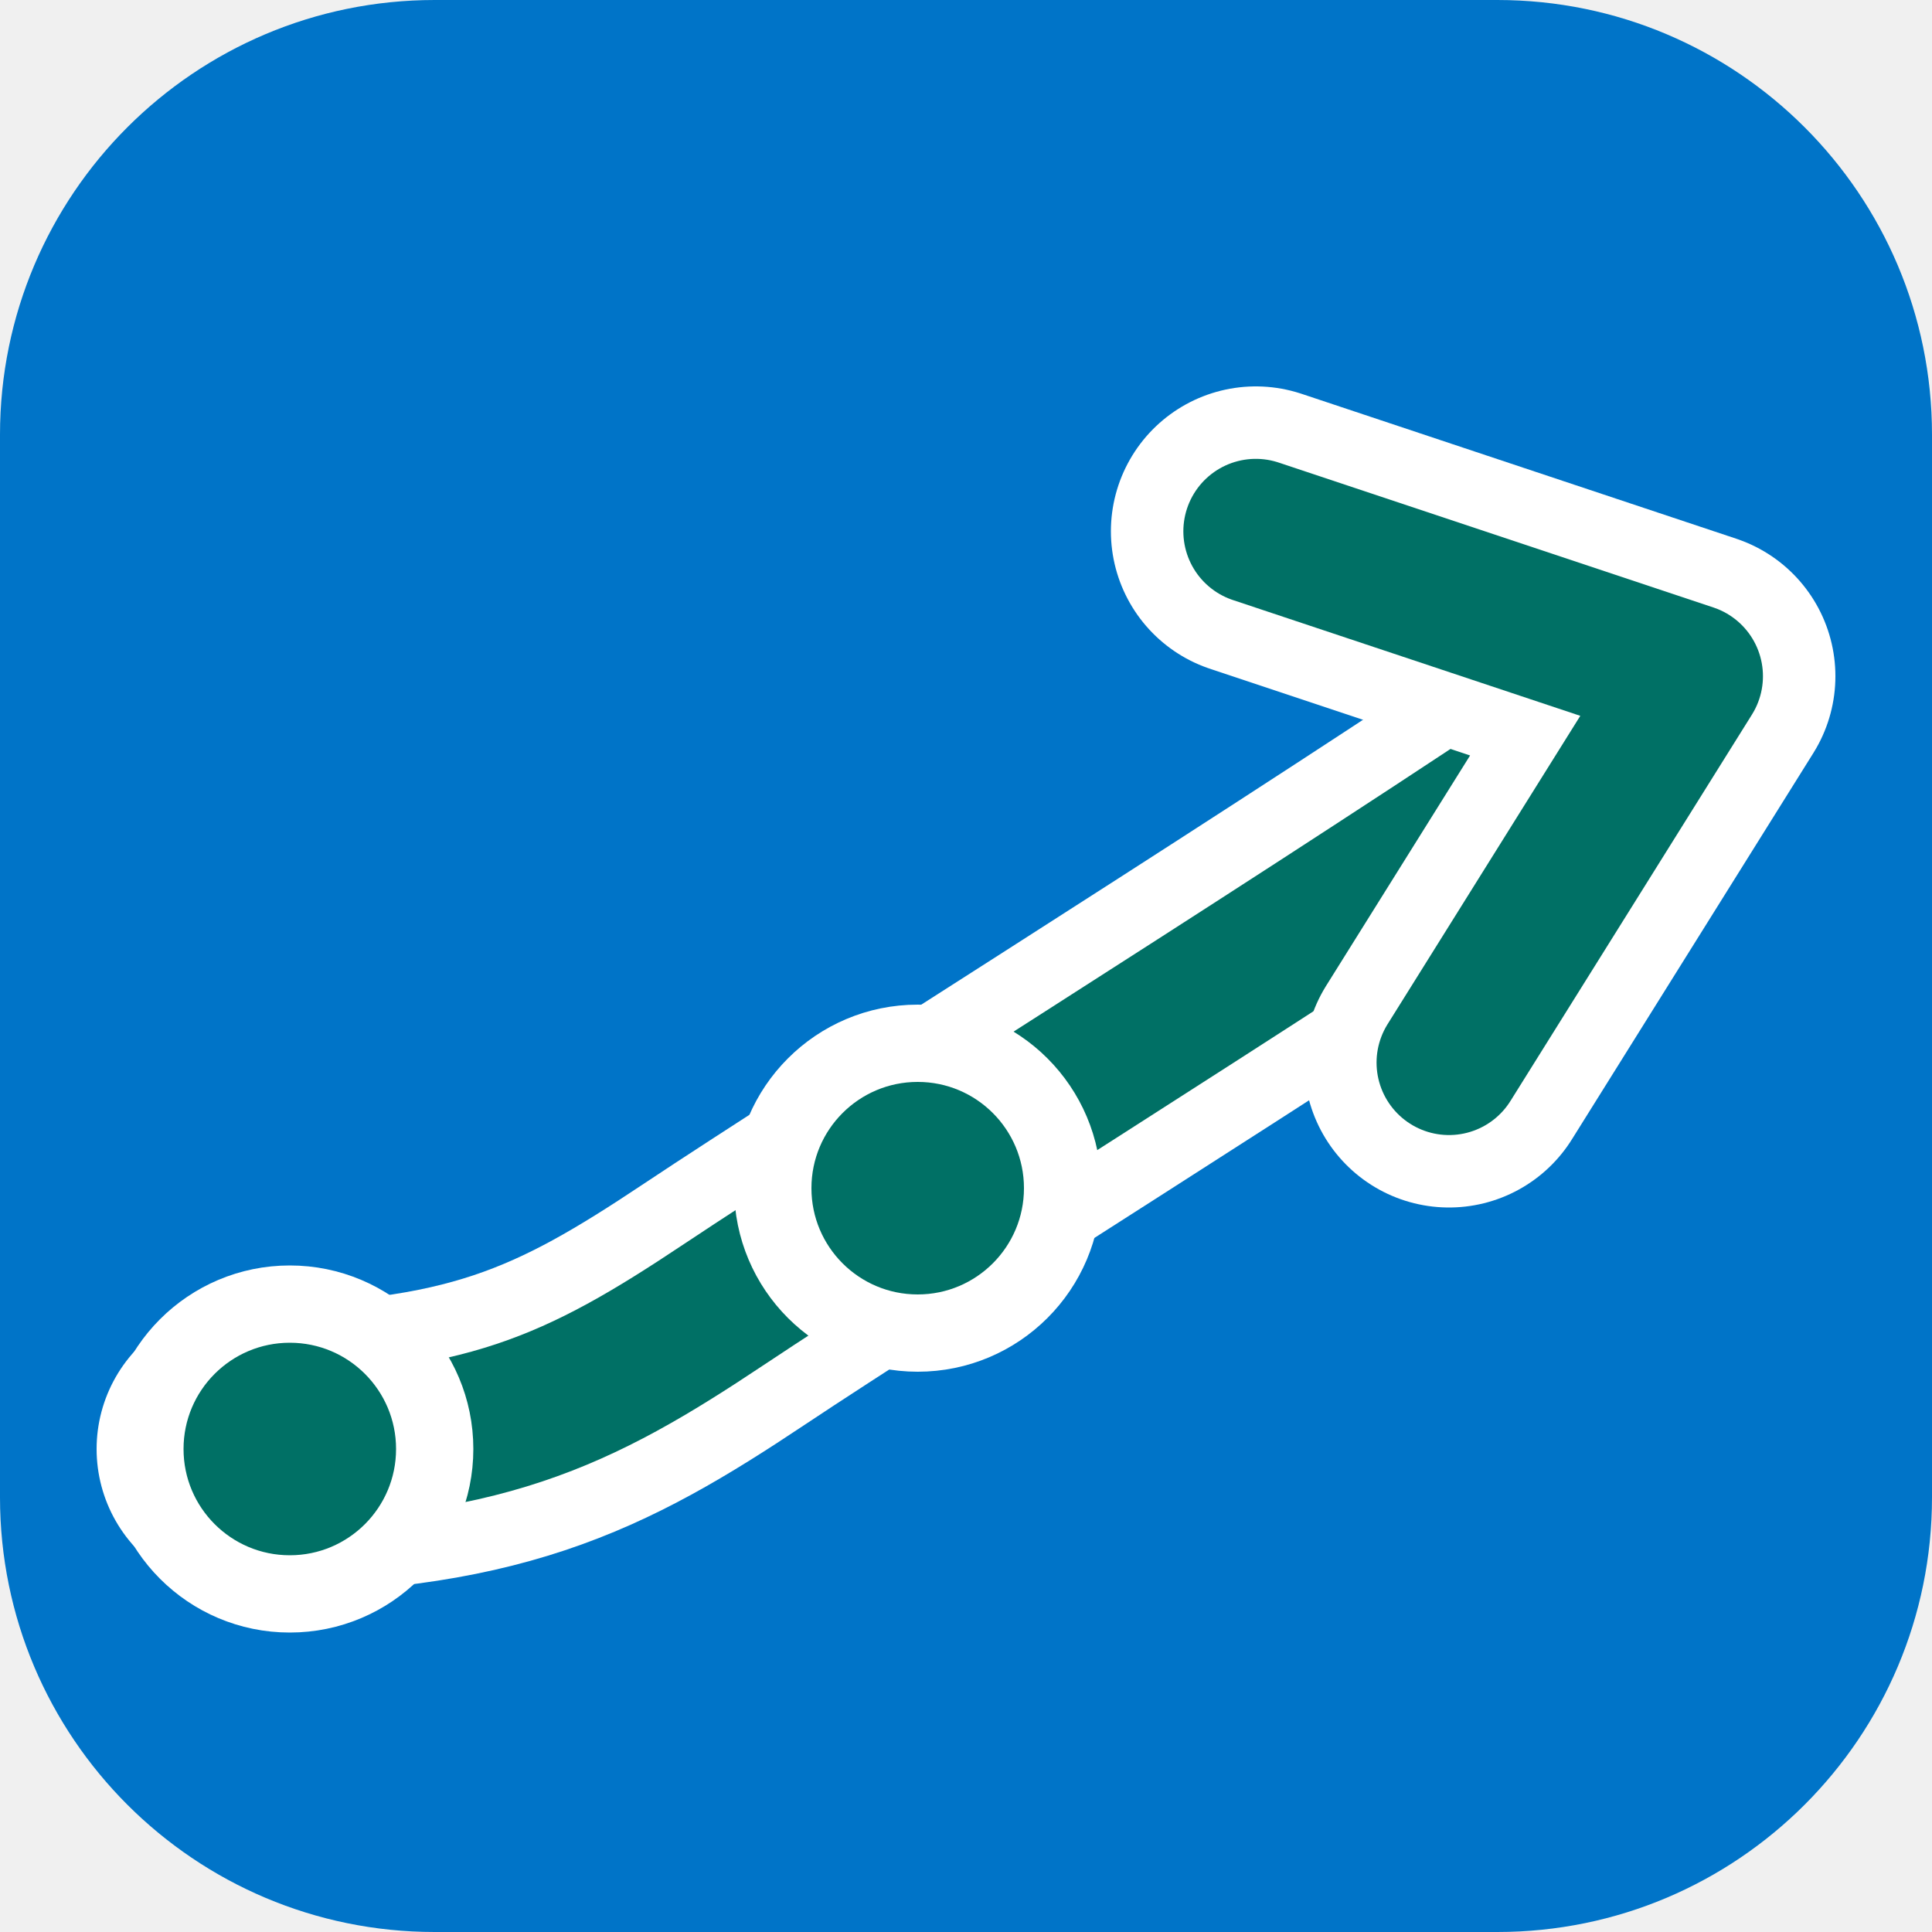
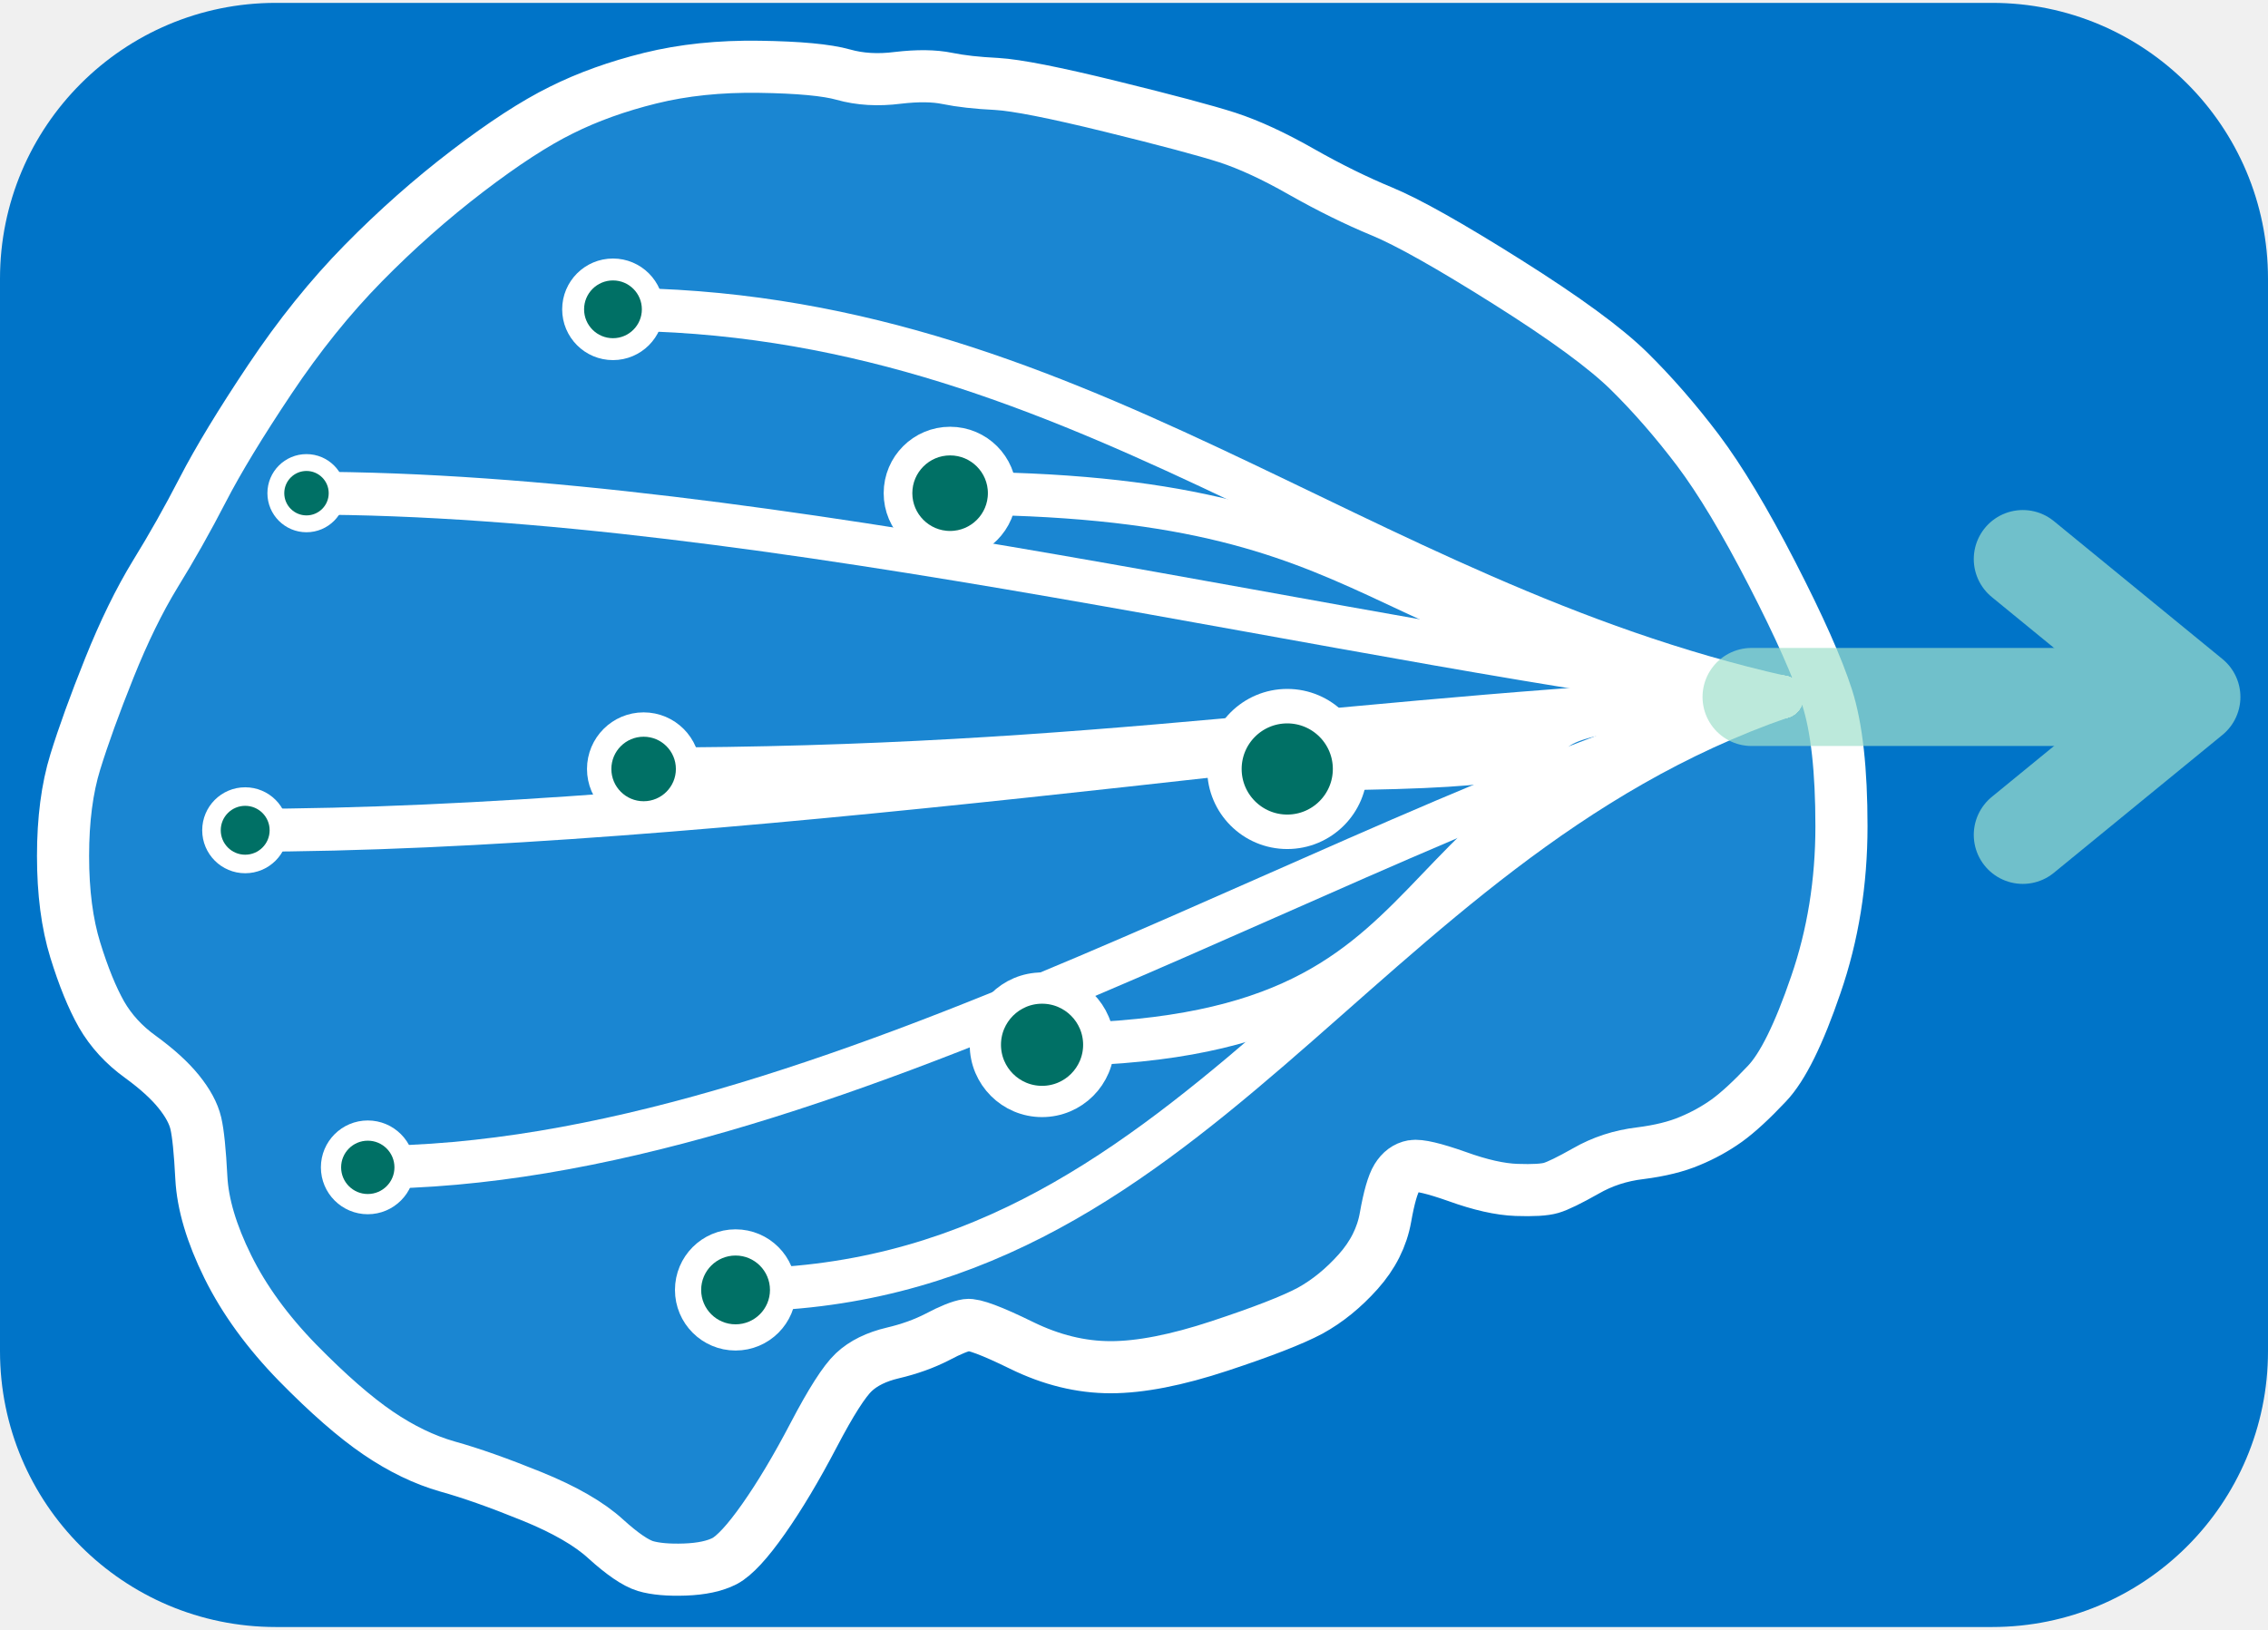
- <svg xmlns="http://www.w3.org/2000/svg" viewBox="0 0 40 40" width="40" height="40">
-   <rect width="40" height="40" rx="9" fill="#0074c8" />
-   <g fill="none" stroke-linecap="round" stroke-linejoin="round">
-     <path d="M5 30 C10 30 12 29 15 27 S26 20 32 16" stroke="#fff" stroke-width="6" />
-     <path d="M5 30 C10 30 12 29 15 27 S26 20 32 16" stroke="#007065" stroke-width="3" />
-     <path d="M26 11 L35 14 L30 22" stroke="#fff" stroke-width="6" />
-     <path d="M26 11 L35 14 L30 22" stroke="#007065" stroke-width="3" />
+ <svg xmlns="http://www.w3.org/2000/svg" viewBox="10 8 148 106" width="32" height="23">
+   <defs>
+     <clipPath id="fav-brain">
+       <path d="M343.4 3.6Q351.9 1.2 372.3 0.9Q392.7 0.6 409.7 4.8Q426.7 9.0 440.3 15.8Q453.9 22.5 472.6 36.8Q491.3 51.1 508.3 68.4Q525.3 85.7 540.4 108.3Q555.5 130.9 563.4 146.2Q571.3 161.5 579.7 175.1Q588.0 188.7 595.5 207.4Q603.0 226.1 607.2 239.7Q611.4 253.3 611.4 272.0Q611.4 290.7 607.2 304.3Q603.0 317.9 598.2 326.4Q593.3 334.9 584.8 341.0Q576.3 347.2 571.7 352.9Q567.0 358.7 565.8 363.8Q564.6 368.9 563.9 382.5Q563.2 396.1 554.8 413.1Q546.4 430.1 530.8 446.1Q515.1 462.1 503.2 470.2Q491.3 478.3 479.4 481.7Q467.5 485.0 450.5 491.9Q433.5 498.8 425.0 506.6Q416.5 514.3 411.4 515.9Q406.3 517.4 397.8 517.1Q389.3 516.8 384.2 514.2Q379.1 511.5 370.8 499.7Q362.5 487.9 353.6 470.9Q344.7 453.9 339.8 449.3Q334.9 444.7 326.4 442.7Q317.9 440.7 311.1 437.2Q304.3 433.6 300.9 433.1Q297.5 432.6 282.2 440.1Q266.9 447.6 251.6 447.6Q236.3 447.6 214.2 440.3Q192.1 433.0 183.1 428.2Q174.2 423.3 166.6 414.8Q159.0 406.3 157.2 396.1Q155.4 385.9 153.3 382.5Q151.2 379.1 147.9 378.5Q144.5 377.9 132.6 382.1Q120.7 386.4 112.2 386.7Q103.7 387.0 100.3 386.0Q96.9 385.0 88.4 380.2Q79.9 375.3 69.7 374.1Q59.5 372.8 52.7 369.9Q45.9 367.1 40.0 362.9Q34.2 358.7 26.2 350.2Q18.1 341.7 9.4 316.2Q0.6 290.7 0.6 261.8Q0.6 232.9 5.5 217.6Q10.4 202.3 24.4 175.1Q38.4 147.9 49.9 132.6Q61.5 117.3 73.6 105.4Q85.7 93.5 115.4 74.8Q145.1 56.1 158.4 50.6Q171.7 45.1 186.0 37.0Q200.2 28.9 211.5 25.2Q222.7 21.6 251.6 14.5Q280.5 7.4 290.7 6.8Q300.9 6.3 307.7 4.9Q314.5 3.5 324.7 4.7Q334.9 6.0 343.4 3.6Z" transform="translate(130.28 12.00) scale(-0.19 0.19)" />
+     </clipPath>
+   </defs>
+   <rect x="10" y="8" width="148" height="106" rx="18" fill="#0074c8" />
+   <path d="M343.4 3.6Q351.9 1.2 372.3 0.9Q392.7 0.6 409.7 4.8Q426.7 9.0 440.3 15.8Q453.9 22.5 472.6 36.8Q491.3 51.1 508.3 68.4Q525.3 85.7 540.4 108.3Q555.5 130.9 563.4 146.2Q571.3 161.5 579.7 175.1Q588.0 188.7 595.5 207.4Q603.0 226.1 607.2 239.7Q611.4 253.3 611.4 272.0Q611.4 290.7 607.2 304.3Q603.0 317.9 598.2 326.4Q593.3 334.9 584.8 341.0Q576.3 347.2 571.7 352.9Q567.0 358.7 565.8 363.8Q564.6 368.9 563.9 382.5Q563.2 396.1 554.8 413.1Q546.4 430.1 530.8 446.1Q515.1 462.1 503.2 470.2Q491.3 478.3 479.4 481.7Q467.5 485.0 450.5 491.9Q433.5 498.8 425.0 506.6Q416.5 514.3 411.4 515.9Q406.3 517.4 397.8 517.1Q389.3 516.8 384.2 514.2Q379.1 511.5 370.8 499.7Q362.5 487.9 353.6 470.9Q344.7 453.9 339.8 449.3Q334.9 444.7 326.4 442.7Q317.9 440.7 311.1 437.2Q304.3 433.6 300.9 433.1Q297.5 432.6 282.2 440.1Q266.9 447.6 251.6 447.6Q236.3 447.6 214.2 440.3Q192.1 433.0 183.1 428.2Q174.2 423.3 166.6 414.8Q159.0 406.3 157.2 396.1Q155.4 385.9 153.3 382.5Q151.2 379.1 147.9 378.5Q144.5 377.9 132.6 382.1Q120.7 386.4 112.2 386.7Q103.7 387.0 100.3 386.0Q96.9 385.0 88.4 380.2Q79.9 375.3 69.7 374.1Q59.5 372.8 52.7 369.9Q45.9 367.1 40.0 362.9Q34.2 358.7 26.2 350.2Q18.1 341.7 9.4 316.2Q0.6 290.7 0.6 261.8Q0.6 232.9 5.5 217.6Q10.4 202.3 24.4 175.1Q38.4 147.9 49.9 132.6Q61.5 117.3 73.6 105.4Q85.7 93.5 115.4 74.8Q145.1 56.1 158.4 50.6Q171.7 45.1 186.0 37.0Q200.2 28.9 211.5 25.2Q222.7 21.6 251.6 14.5Q280.5 7.4 290.7 6.8Q300.9 6.3 307.7 4.9Q314.5 3.5 324.7 4.7Q334.9 6.0 343.4 3.6Z" transform="translate(130.28 12.00) scale(-0.19 0.19)" fill="#1a86d2" stroke="#fff" stroke-width="17.9" />
+   <g clip-path="url(#fav-brain)">
+     <path d="M30 40 C60 40 98.28 50.0 126.28 53.3" fill="none" stroke="#fff" stroke-width="2.8" stroke-linecap="round" />
+     <path d="M26 62 C56 62 98.28 55.5 126.28 53.3" fill="none" stroke="#fff" stroke-width="2.8" stroke-linecap="round" />
+     <path d="M34 84 C64 84 98.28 61.0 126.28 53.3" fill="none" stroke="#fff" stroke-width="2.8" stroke-linecap="round" />
+     <path d="M50 28 C80 28 98.28 47.0 126.28 53.3" fill="none" stroke="#fff" stroke-width="2.8" stroke-linecap="round" />
+     <path d="M52 58 C82 58 98.28 54.5 126.28 53.3" fill="none" stroke="#fff" stroke-width="2.8" stroke-linecap="round" />
+     <path d="M58 92 C88 92 98.28 63.0 126.28 53.3" fill="none" stroke="#fff" stroke-width="2.8" stroke-linecap="round" />
+     <path d="M72 40 C102 40 98.28 50.0 126.28 53.3" fill="none" stroke="#fff" stroke-width="2.8" stroke-linecap="round" />
+     <path d="M78 76 C108 76 98.28 59.0 126.28 53.3" fill="none" stroke="#fff" stroke-width="2.8" stroke-linecap="round" />
+     <path d="M94 58 C124 58 98.28 54.5 126.28 53.3" fill="none" stroke="#fff" stroke-width="2.8" stroke-linecap="round" />
  </g>
-   <g fill="#007065" stroke="#fff" stroke-width="1.6">
-     <circle cx="6" cy="30" r="3" />
-     <circle cx="19" cy="24.6" r="3" />
+   <g opacity="0.7" fill="none" stroke="#9fe0cc" stroke-width="6.4" stroke-linecap="round" stroke-linejoin="round">
+     <path d="M124.3 53.3 L151 53.3" />
+     <path d="M142 44.3 L153 53.3 L142 62.3" />
  </g>
+   <circle cx="30" cy="40" r="2.0" fill="#007065" stroke="#fff" stroke-width="1.10" />
+   <circle cx="26" cy="62" r="2.2" fill="#007065" stroke="#fff" stroke-width="1.21" />
+   <circle cx="34" cy="84" r="2.4" fill="#007065" stroke="#fff" stroke-width="1.32" />
+   <circle cx="50" cy="28" r="2.6" fill="#007065" stroke="#fff" stroke-width="1.43" />
+   <circle cx="52" cy="58" r="2.9" fill="#007065" stroke="#fff" stroke-width="1.59" />
+   <circle cx="58" cy="92" r="3.1" fill="#007065" stroke="#fff" stroke-width="1.71" />
+   <circle cx="72" cy="40" r="3.4" fill="#007065" stroke="#fff" stroke-width="1.87" />
+   <circle cx="78" cy="76" r="3.7" fill="#007065" stroke="#fff" stroke-width="2.04" />
+   <circle cx="94" cy="58" r="4.1" fill="#007065" stroke="#fff" stroke-width="2.25" />
</svg>
